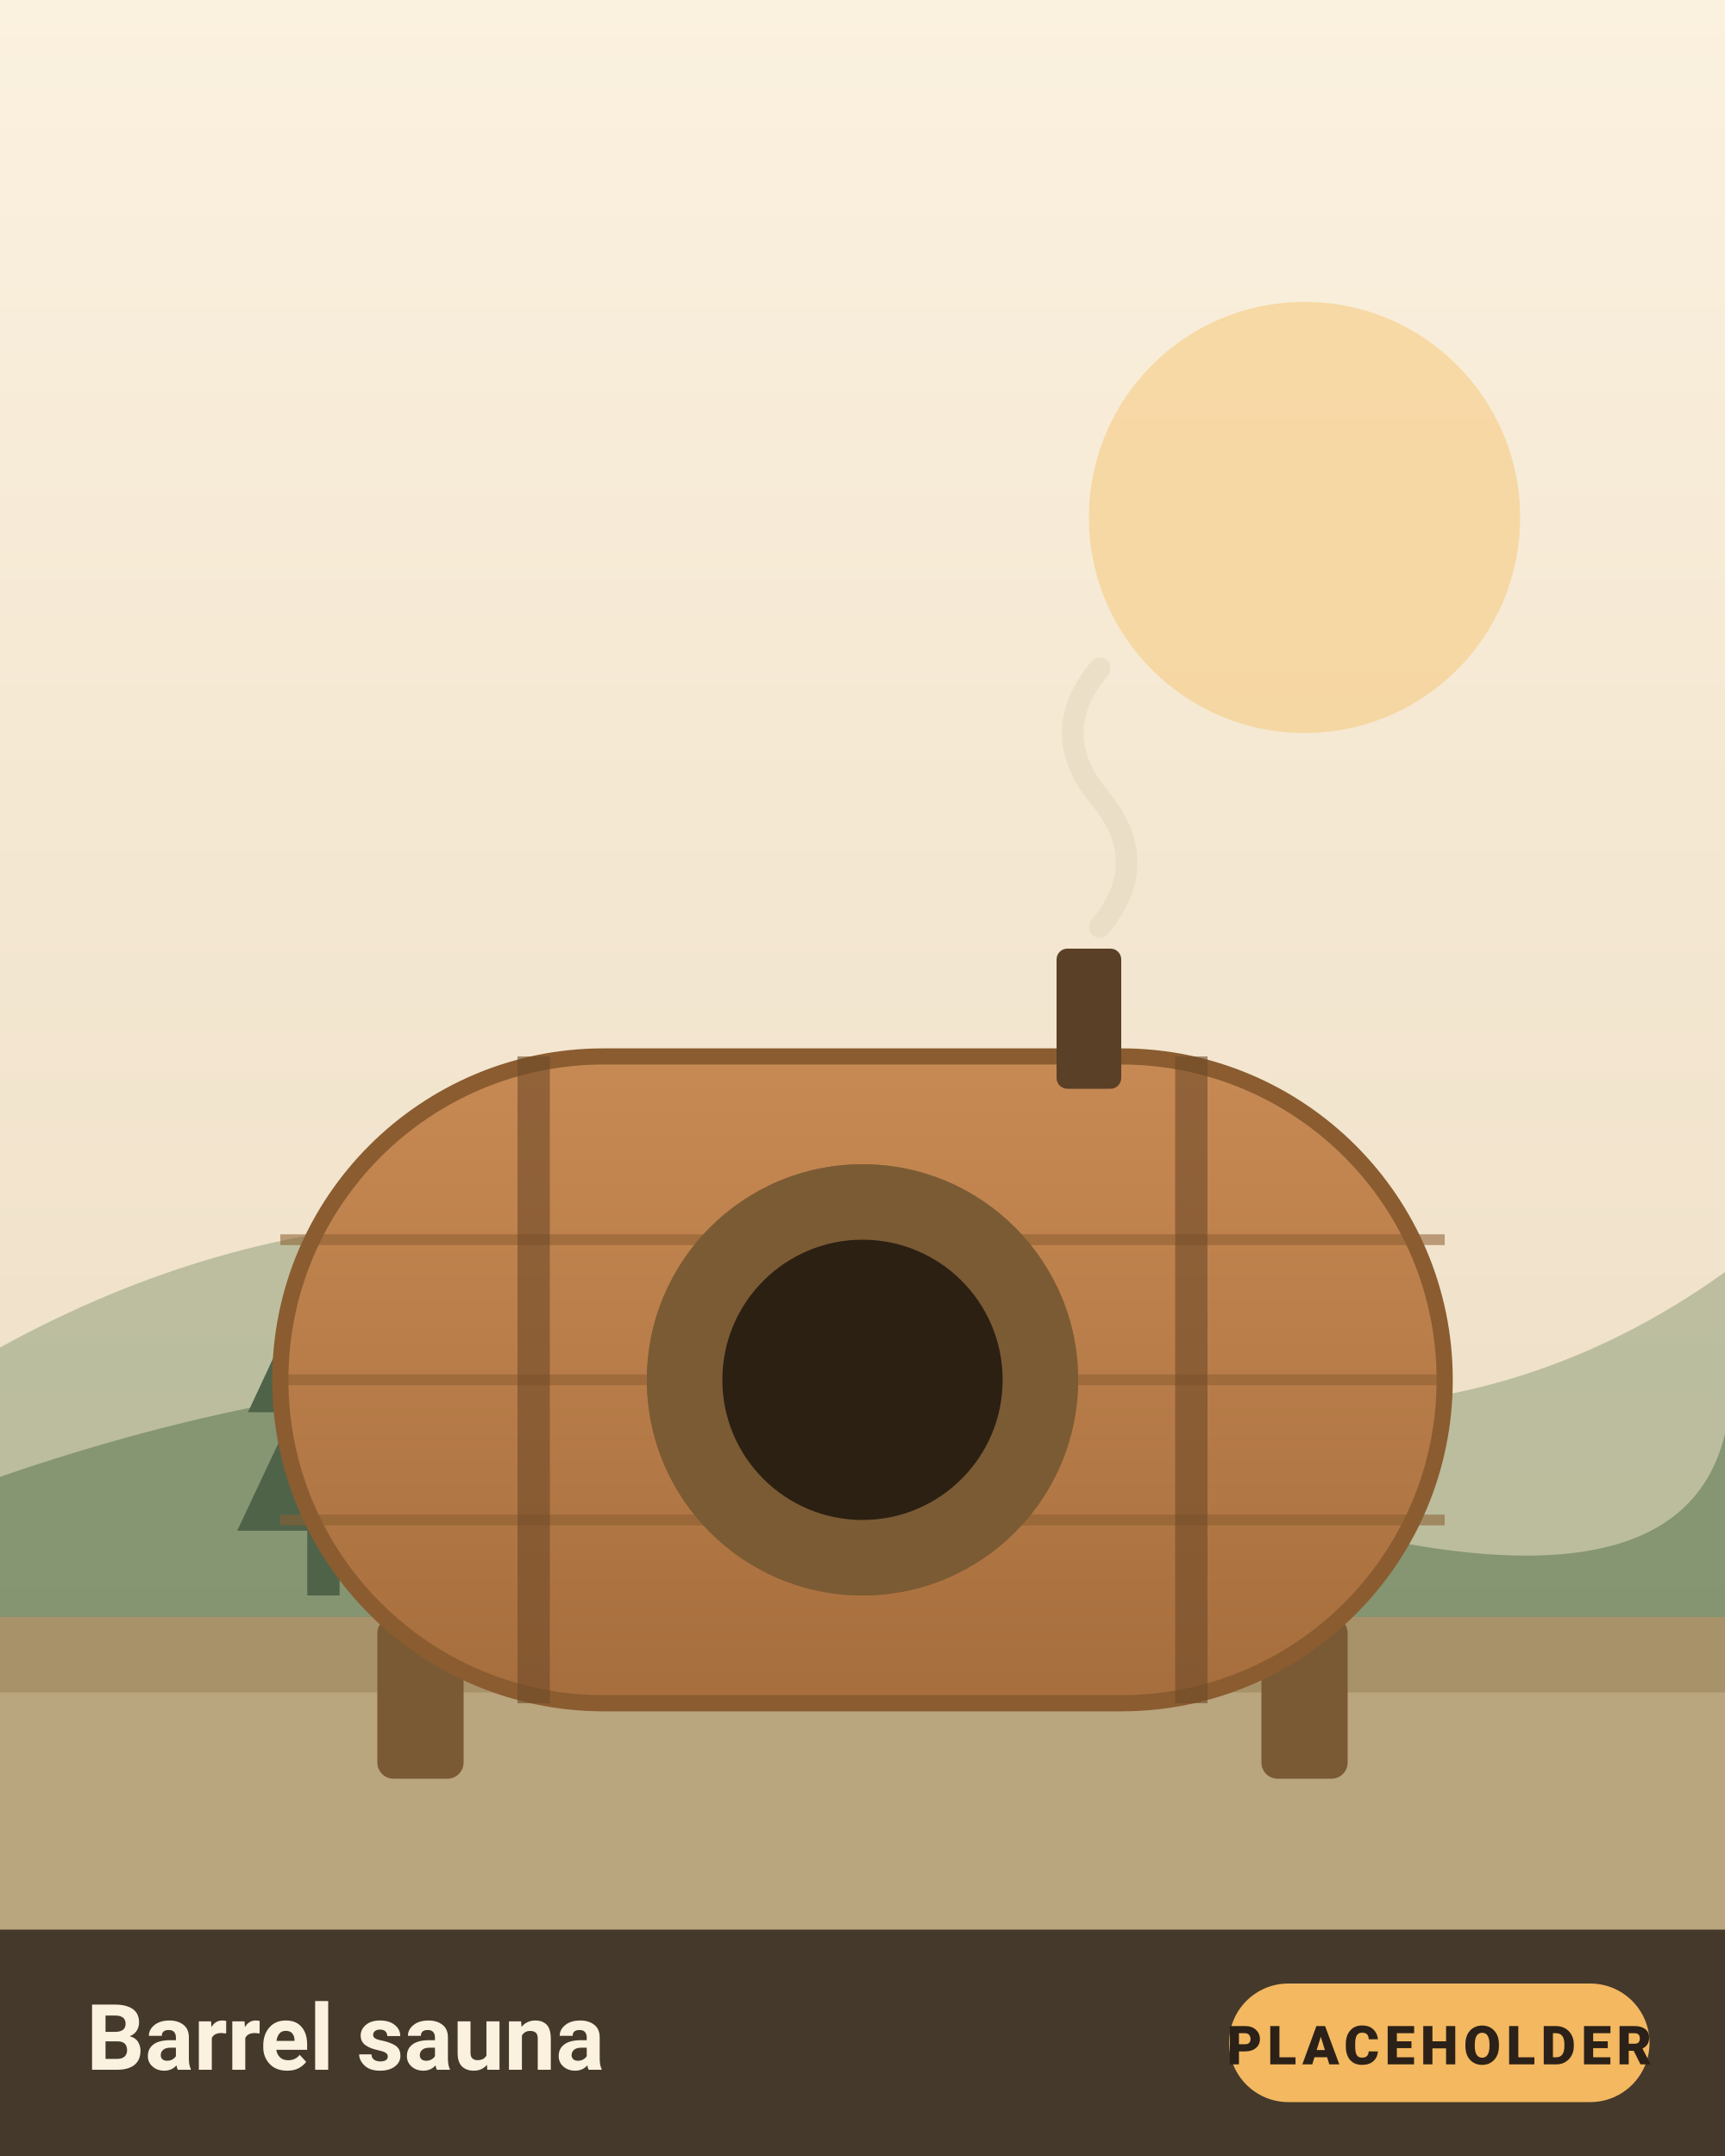
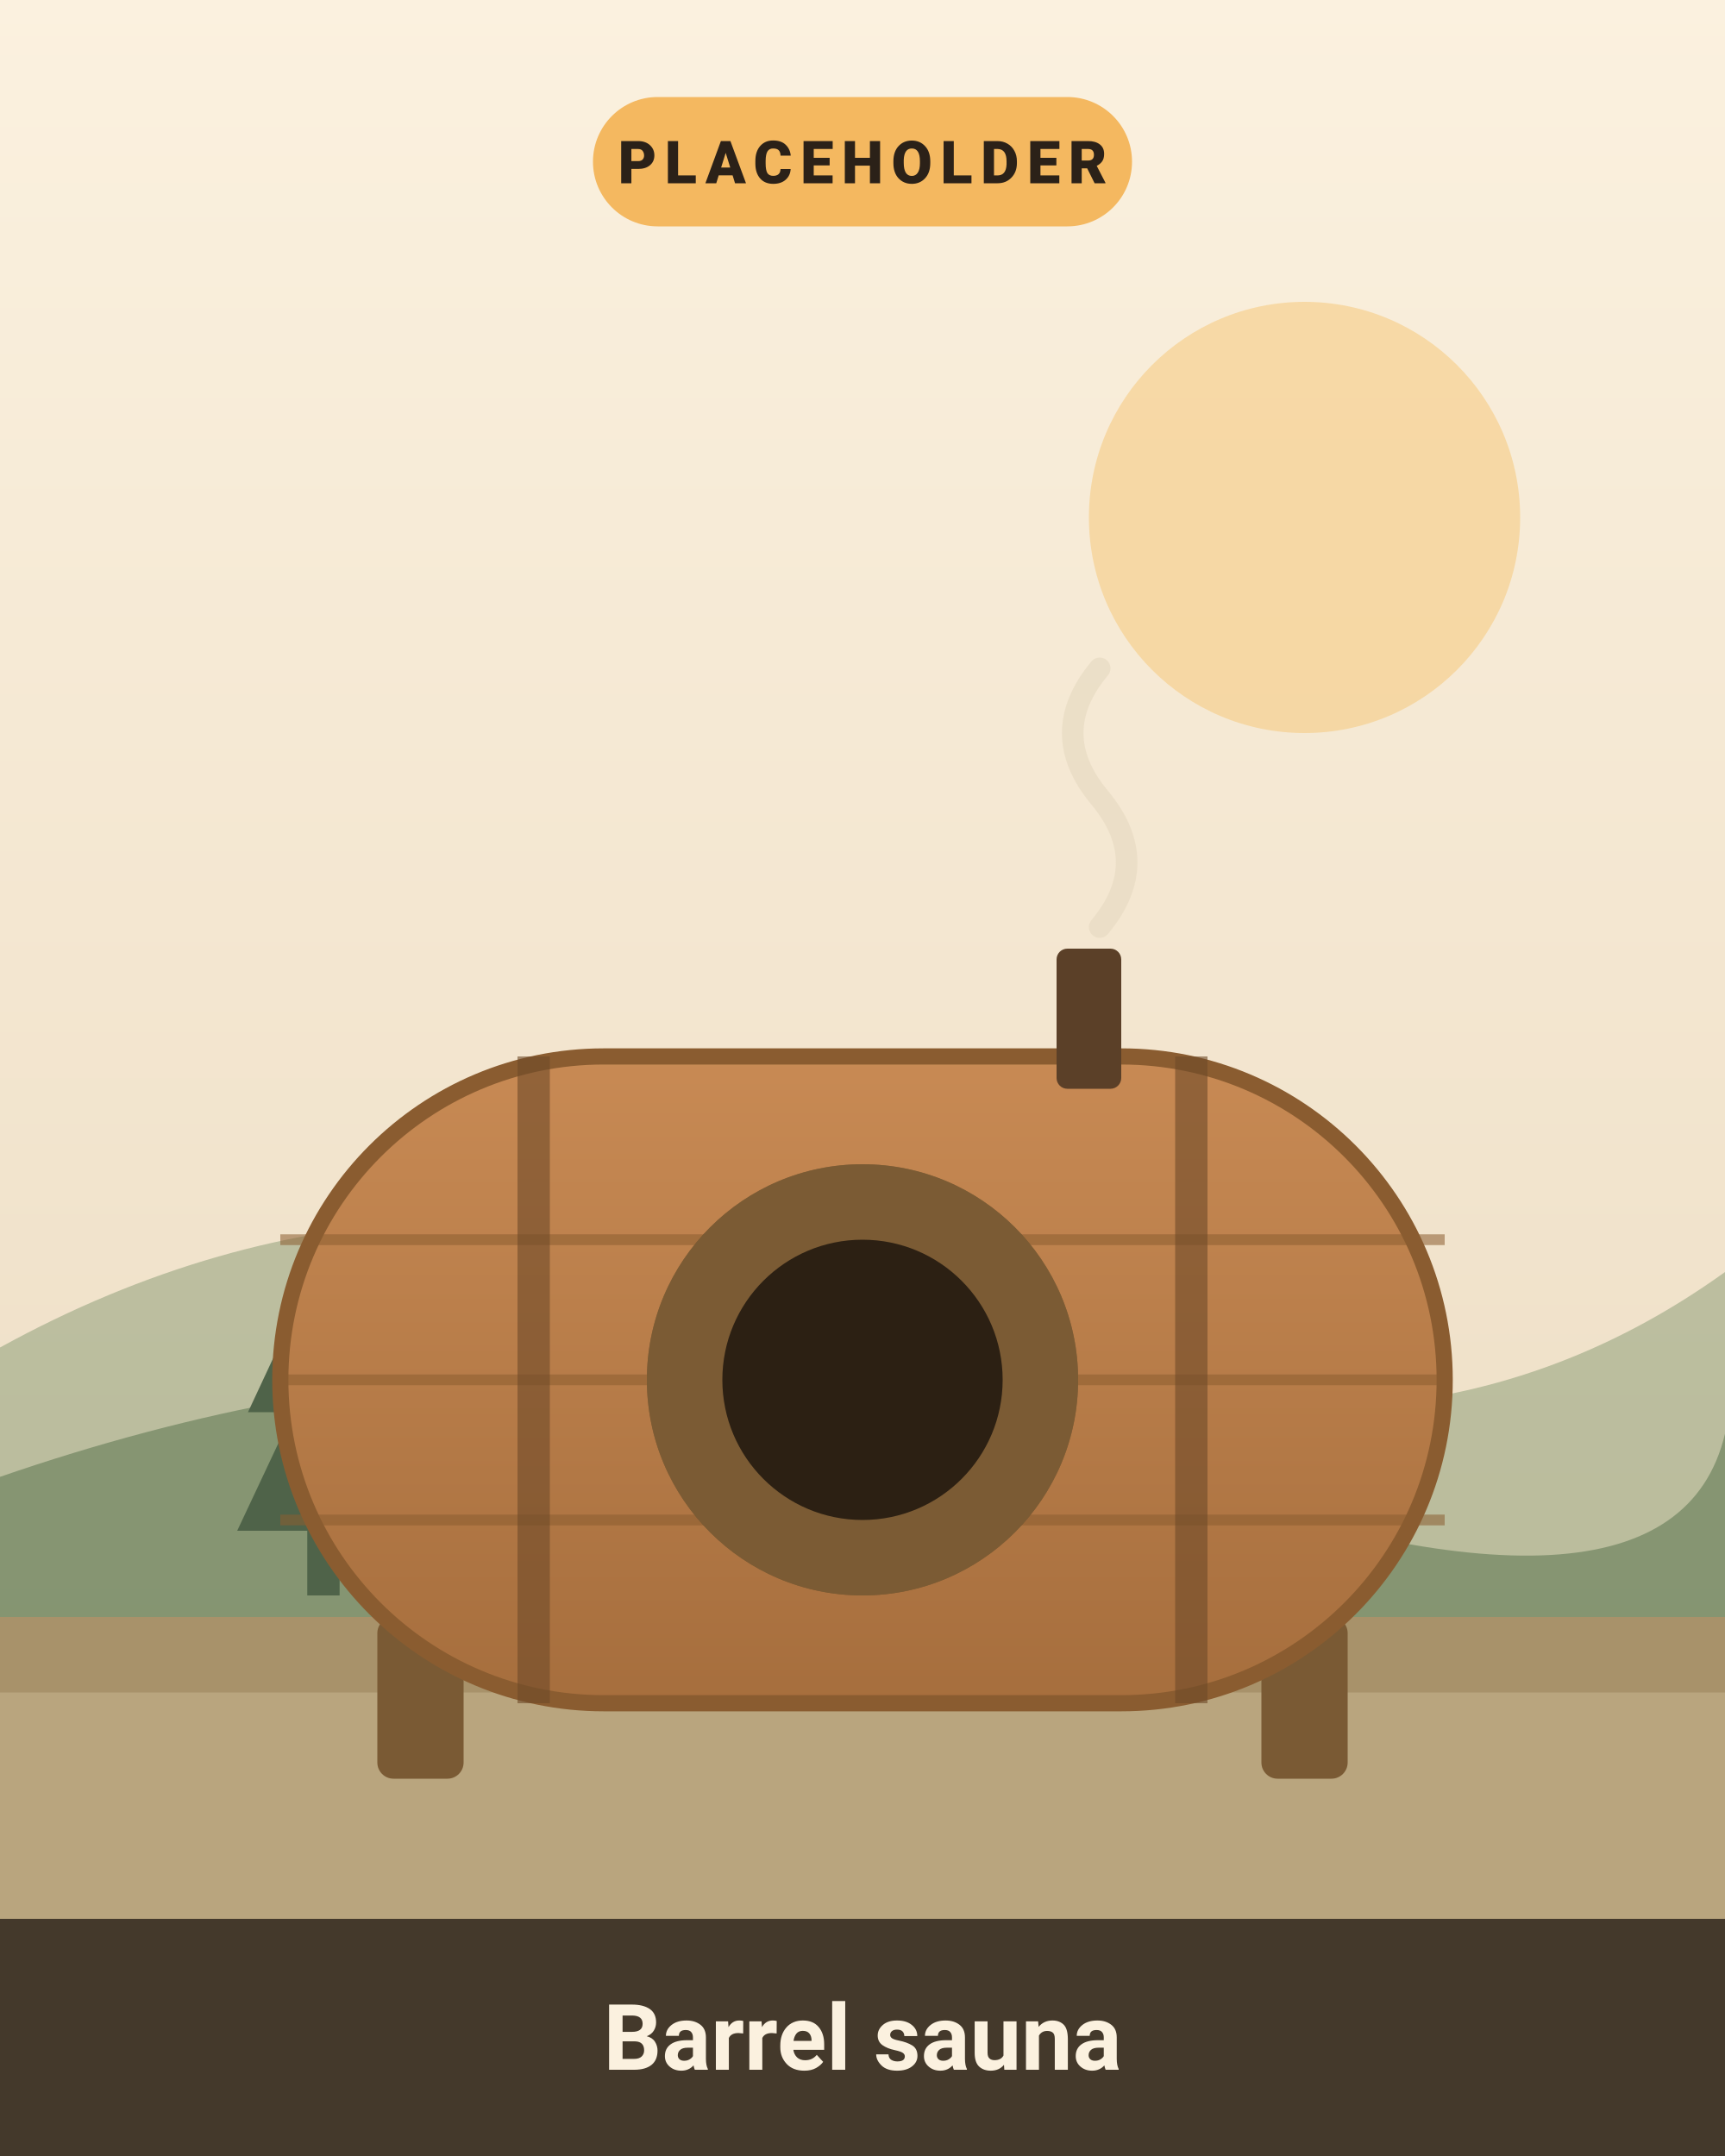
<svg xmlns="http://www.w3.org/2000/svg" viewBox="0 0 320 400" width="320" height="400" role="img" aria-label="Placeholder photograph: a wood-fired barrel sauna outdoors">
  <defs>
    <linearGradient id="sky" x1="0" y1="0" x2="0" y2="1">
      <stop offset="0" stop-color="#FBF1DF" />
      <stop offset="1" stop-color="#EAD9BE" />
    </linearGradient>
    <linearGradient id="wood" x1="0" y1="0" x2="0" y2="1">
      <stop offset="0" stop-color="#C88A54" />
      <stop offset="1" stop-color="#A66E3D" />
    </linearGradient>
  </defs>
  <rect width="320" height="400" fill="url(#sky)" />
  <circle cx="242" cy="96" r="40" fill="#F6C97B" opacity="0.55" />
  <path d="M0 250 Q80 206 168 244 T320 236 V300 H0 Z" fill="#8FA07A" opacity="0.55" />
  <path d="M0 274 Q110 236 210 272 T320 266 V320 H0 Z" fill="#6F8460" opacity="0.7" />
  <g fill="#4F6349">
    <path d="M60 250 l16 34 h-32 Z" />
    <path d="M60 232 l14 30 h-28 Z" />
    <rect x="57" y="284" width="6" height="12" />
    <path d="M86 258 l13 28 h-26 Z" />
    <path d="M86 244 l11 24 h-22 Z" />
    <rect x="83" y="286" width="6" height="10" />
  </g>
  <rect y="300" width="320" height="100" fill="#B9A57E" />
  <rect y="300" width="320" height="14" fill="#A8926A" />
  <g>
    <rect x="70" y="300" width="16" height="30" rx="3" fill="#7A5A34" />
    <rect x="234" y="300" width="16" height="30" rx="3" fill="#7A5A34" />
    <rect x="52" y="196" width="216" height="120" rx="60" fill="url(#wood)" stroke="#8A5C30" stroke-width="3" />
    <g stroke="#8A5C30" stroke-width="2" opacity="0.55">
      <line x1="52" y1="230" x2="268" y2="230" />
      <line x1="52" y1="256" x2="268" y2="256" />
      <line x1="52" y1="282" x2="268" y2="282" />
    </g>
    <rect x="96" y="196" width="6" height="120" fill="#6E4A28" opacity="0.6" />
    <rect x="218" y="196" width="6" height="120" fill="#6E4A28" opacity="0.6" />
    <circle cx="160" cy="256" r="40" fill="#3A2A1B" />
    <circle cx="160" cy="256" r="40" fill="#F4B860" opacity="0.35" />
    <circle cx="160" cy="256" r="26" fill="#2C2013" />
    <rect x="196" y="176" width="12" height="26" rx="2" fill="#5B4028" />
    <path d="M204 172 q10 -12 0 -24 q-10 -12 0 -24" fill="none" stroke="#E9DCC4" stroke-width="4" stroke-linecap="round" opacity="0.8" />
  </g>
  <g>
-     <rect x="0" y="358" width="320" height="42" fill="#2B2118" opacity="0.82" />
-     <text x="16" y="384" font-family="ui-sans-serif,system-ui,Segoe UI,Roboto,Helvetica,Arial" font-size="17" font-weight="700" fill="#FBF1DF">Barrel sauna</text>
-     <rect x="228" y="368" width="78" height="22" rx="11" fill="#F4B860" />
-     <text x="267" y="383" text-anchor="middle" font-family="ui-sans-serif,system-ui,Segoe UI,Roboto,Helvetica,Arial" font-size="10" font-weight="800" letter-spacing="1" fill="#2B2118">PLACEHOLDER</text>
+     <rect x="110" y="18" width="100" height="24" rx="12" fill="#F4B860" />
+     <text x="160" y="34" text-anchor="middle" font-family="ui-sans-serif,system-ui,Segoe UI,Roboto,Helvetica,Arial" font-size="11" font-weight="800" letter-spacing="1.5" fill="#2B2118">PLACEHOLDER</text>
+     <rect x="0" y="356" width="320" height="44" fill="#2B2118" opacity="0.82" />
+     <text x="160" y="384" text-anchor="middle" font-family="ui-sans-serif,system-ui,Segoe UI,Roboto,Helvetica,Arial" font-size="17" font-weight="700" fill="#FBF1DF">Barrel sauna</text>
  </g>
</svg>
